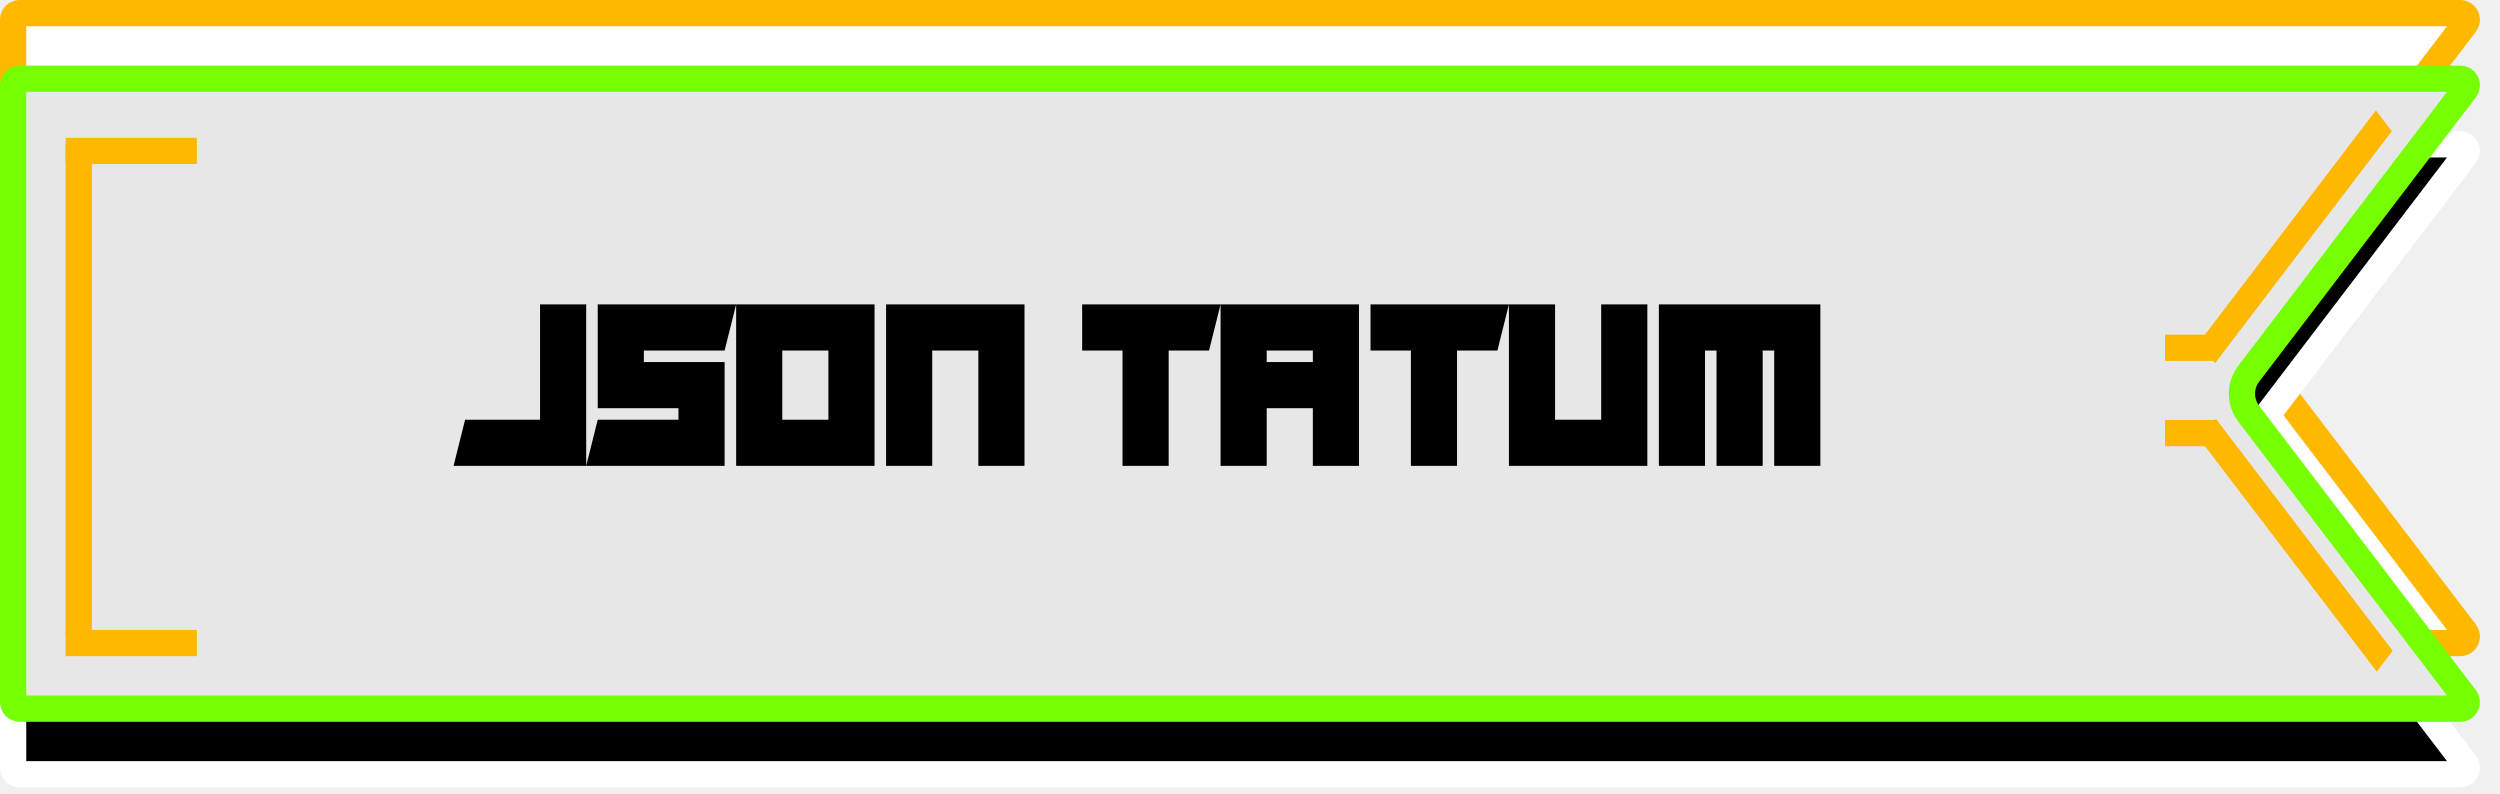
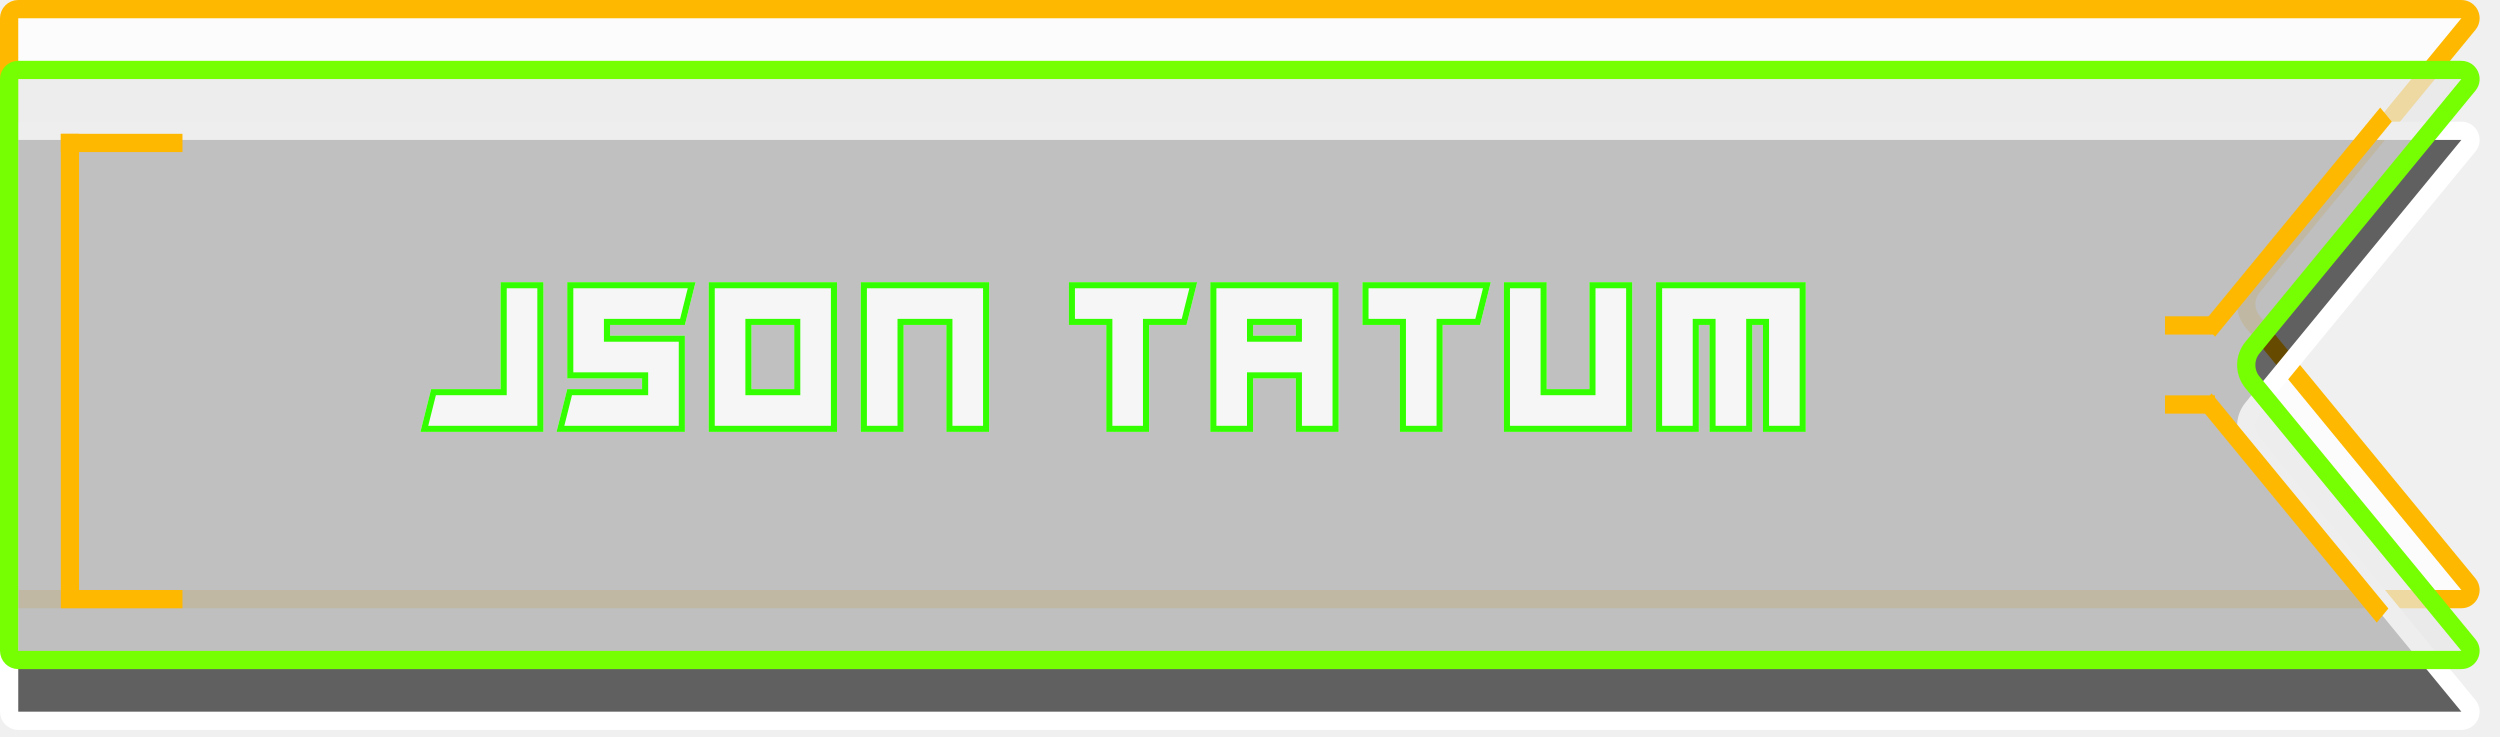
- <svg xmlns="http://www.w3.org/2000/svg" width="381" height="121" viewBox="0 0 381 121" fill="none">
-   <path d="M375.738 3.606L342.695 46.969C341.331 48.76 341.331 51.24 342.695 53.031L375.738 96.394C376.239 97.052 375.77 98 374.942 98H3C2.448 98 2 97.552 2 97V3C2 2.448 2.448 2 3 2H190.5H374.942C375.77 2 376.239 2.948 375.738 3.606Z" fill="white" stroke="#FFB800" stroke-width="4" />
-   <path d="M375.738 23.606L342.695 66.969C341.331 68.76 341.331 71.24 342.695 73.031L375.738 116.394C376.239 117.052 375.77 118 374.942 118H3C2.448 118 2 117.552 2 117V23C2 22.448 2.448 22 3 22H190.5H374.942C375.77 22 376.239 22.948 375.738 23.606Z" fill="black" stroke="white" stroke-width="4" />
-   <path d="M375.738 13.606L342.695 56.969C341.331 58.76 341.331 61.24 342.695 63.031L375.738 106.394C376.239 107.052 375.77 108 374.942 108H3C2.448 108 2 107.552 2 107V13C2 12.448 2.448 12 3 12H190.5H374.942C375.77 12 376.239 12.948 375.738 13.606Z" fill="#E7E7E7" stroke="#76FF03" stroke-width="4" />
-   <line x1="10" y1="23" x2="30" y2="23" stroke="#FFB800" stroke-width="4" />
-   <line x1="12" y1="22" x2="12" y2="97" stroke="#FFB800" stroke-width="4" />
-   <line x1="10" y1="98" x2="30" y2="98" stroke="#FFB800" stroke-width="4" />
-   <line y1="-2" x2="44.45" y2="-2" transform="matrix(0.606091 -0.795395 0.606091 0.795395 337.566 55.3555)" stroke="#FFB800" stroke-width="4" />
-   <line x1="329.946" y1="53" x2="337.566" y2="53" stroke="#FFB800" stroke-width="4" />
-   <line x1="329.946" y1="66" x2="337.566" y2="66" stroke="#FFB800" stroke-width="4" />
-   <line y1="-2" x2="44.45" y2="-2" transform="matrix(0.606091 0.795395 -0.606091 0.795395 335.28 67)" stroke="#FFB800" stroke-width="4" />
-   <path d="M69.121 71L70.879 63.969H82.305V46.391H89.336V71H69.121ZM112.188 46.391L110.43 53.422H98.125V55.18H110.43V71H89.336L91.094 63.969H103.398V62.211H91.094V46.391H112.188ZM126.25 53.422H119.219V63.969H126.25V53.422ZM133.281 46.391V71H112.188V46.391H133.281ZM156.133 71H149.102V53.422H142.07V71H135.039V46.391H156.133V71ZM186.016 46.391L184.258 53.422H178.105V71H171.074V53.422H164.922V46.391H186.016ZM200.078 62.211H193.047V71H186.016V46.391H207.109V71H200.078V62.211ZM193.047 55.18H200.078V53.422H193.047V55.18ZM229.961 46.391L228.203 53.422H222.051V71H215.02V53.422H208.867V46.391H229.961ZM229.961 46.391H236.992V63.969H244.023V46.391H251.055V71H229.961V46.391ZM277.422 71H270.391V53.422H268.633V71H261.602V53.422H259.844V71H252.812V46.391H277.422V71Z" fill="black" />
+ <svg xmlns="http://www.w3.org/2000/svg" width="411" height="121" viewBox="0 0 411 121" fill="none">
+   <path d="M405.809 3.953L370.307 47.142C368.942 48.803 368.942 51.197 370.307 52.858L405.809 96.047C406.614 97.026 405.918 98.5 404.651 98.5H3C2.172 98.5 1.5 97.828 1.5 97V3C1.5 2.172 2.172 1.5 3 1.5H205.5H404.651C405.918 1.5 406.614 2.974 405.809 3.953Z" fill="white" fill-opacity="0.8" stroke="#FFB800" stroke-width="3" />
+   <path d="M405.809 23.953L370.307 67.142C368.942 68.803 368.942 71.197 370.307 72.858L405.809 116.047C406.614 117.026 405.918 118.5 404.651 118.5H3C2.172 118.5 1.5 117.828 1.5 117V23C1.5 22.172 2.172 21.5 3 21.5H205.5H404.651C405.918 21.5 406.614 22.974 405.809 23.953Z" fill="black" fill-opacity="0.6" stroke="white" stroke-width="3" />
+   <path d="M405.809 13.953L370.307 57.142C368.942 58.803 368.942 61.197 370.307 62.858L405.809 106.047C406.614 107.026 405.918 108.5 404.651 108.5H3C2.172 108.5 1.5 107.828 1.5 107V13C1.5 12.172 2.172 11.5 3 11.5H205.5H404.651C405.918 11.5 406.614 12.974 405.809 13.953Z" fill="#E7E7E7" fill-opacity="0.7" stroke="#76FF03" stroke-width="3" />
+   <line x1="10" y1="23.5" x2="30" y2="23.5" stroke="#FFB800" stroke-width="3" />
+   <line x1="11.5" y1="22" x2="11.5" y2="97" stroke="#FFB800" stroke-width="3" />
+   <line x1="10" y1="98.5" x2="30" y2="98.5" stroke="#FFB800" stroke-width="3" />
+   <line y1="-1.5" x2="45.767" y2="-1.5" transform="matrix(0.635003 -0.77251 0.635003 0.77251 364.146 55.3555)" stroke="#FFB800" stroke-width="3" />
+   <line x1="355.926" y1="53.5" x2="364.146" y2="53.5" stroke="#FFB800" stroke-width="3" />
+   <line x1="355.926" y1="66.5" x2="364.146" y2="66.5" stroke="#FFB800" stroke-width="3" />
+   <line y1="-1.5" x2="45.767" y2="-1.5" transform="matrix(0.635003 0.77251 -0.635003 0.77251 361.68 67)" stroke="#FFB800" stroke-width="3" />
+   <mask id="path-11-inside-1_63_717" fill="white">
+     <path d="M69.121 71L70.879 63.969H82.305V46.391H89.336V71H69.121ZM114.347 46.391L112.59 53.422H100.285V55.18H112.59V71H91.496L93.254 63.969H105.558V62.211H93.254V46.391H114.347ZM130.57 53.422H123.539V63.969H130.57V53.422ZM137.601 46.391V71H116.507V46.391H137.601ZM162.613 71H155.582V53.422H148.55V71H141.519V46.391H162.613V71ZM196.816 46.391L195.058 53.422H188.905V71H181.874V53.422H175.722V46.391H196.816ZM213.038 62.211H206.007V71H198.976V46.391H220.069V71H213.038V62.211ZM206.007 55.18H213.038V53.422H206.007V55.18ZM245.081 46.391L243.323 53.422H237.171V71H230.14V53.422H223.987V46.391H245.081ZM247.241 46.391H254.272V63.969H261.303V46.391H268.335V71H247.241V46.391ZM296.862 71H289.831V53.422H288.073V71H281.042V53.422H279.284V71H272.253V46.391H296.862V71Z" />
+   </mask>
+   <path d="M69.121 71L70.879 63.969H82.305V46.391H89.336V71H69.121ZM114.347 46.391L112.59 53.422H100.285V55.18H112.59V71H91.496L93.254 63.969H105.558V62.211H93.254V46.391H114.347ZM130.57 53.422H123.539V63.969H130.57V53.422ZM137.601 46.391V71H116.507V46.391H137.601ZM162.613 71H155.582V53.422H148.55V71H141.519V46.391H162.613V71ZM196.816 46.391L195.058 53.422H188.905V71H181.874V53.422H175.722V46.391H196.816ZM213.038 62.211H206.007V71H198.976V46.391H220.069V71H213.038V62.211ZM206.007 55.18H213.038V53.422H206.007V55.18ZM245.081 46.391L243.323 53.422H237.171V71H230.14V53.422H223.987V46.391H245.081ZM247.241 46.391H254.272V63.969H261.303V46.391H268.335V71H247.241V46.391ZM296.862 71H289.831V53.422H288.073V71H281.042V53.422H279.284V71H272.253V46.391H296.862V71Z" fill="white" fill-opacity="0.85" />
+   <path d="M69.121 71L68.151 70.757L67.84 72H69.121V71ZM70.879 63.969V62.969H70.098L69.909 63.726L70.879 63.969ZM82.305 63.969V64.969H83.305V63.969H82.305ZM82.305 46.391V45.391H81.305V46.391H82.305ZM89.336 46.391H90.336V45.391H89.336V46.391ZM89.336 71V72H90.336V71H89.336ZM70.091 71.243L71.849 64.211L69.909 63.726L68.151 70.757L70.091 71.243ZM70.879 64.969H82.305V62.969H70.879V64.969ZM83.305 63.969V46.391H81.305V63.969H83.305ZM82.305 47.391H89.336V45.391H82.305V47.391ZM88.336 46.391V71H90.336V46.391H88.336ZM89.336 70H69.121V72H89.336V70ZM114.347 46.391L115.318 46.633L115.628 45.391H114.347V46.391ZM112.59 53.422V54.422H113.37L113.56 53.664L112.59 53.422ZM100.285 53.422V52.422H99.285V53.422H100.285ZM100.285 55.18H99.285V56.18H100.285V55.18ZM112.59 55.18H113.59V54.18H112.59V55.18ZM112.59 71V72H113.59V71H112.59ZM91.496 71L90.526 70.757L90.215 72H91.496V71ZM93.254 63.969V62.969H92.473L92.284 63.726L93.254 63.969ZM105.558 63.969V64.969H106.558V63.969H105.558ZM105.558 62.211H106.558V61.211H105.558V62.211ZM93.254 62.211H92.254V63.211H93.254V62.211ZM93.254 46.391V45.391H92.254V46.391H93.254ZM113.377 46.148L111.62 53.179L113.56 53.664L115.318 46.633L113.377 46.148ZM112.59 52.422H100.285V54.422H112.59V52.422ZM99.285 53.422V55.18H101.285V53.422H99.285ZM100.285 56.18H112.59V54.18H100.285V56.18ZM111.59 55.18V71H113.59V55.18H111.59ZM112.59 70H91.496V72H112.59V70ZM92.466 71.243L94.224 64.211L92.284 63.726L90.526 70.757L92.466 71.243ZM93.254 64.969H105.558V62.969H93.254V64.969ZM106.558 63.969V62.211H104.558V63.969H106.558ZM105.558 61.211H93.254V63.211H105.558V61.211ZM94.254 62.211V46.391H92.254V62.211H94.254ZM93.254 47.391H114.347V45.391H93.254V47.391ZM130.57 53.422H131.57V52.422H130.57V53.422ZM123.539 53.422V52.422H122.539V53.422H123.539ZM123.539 63.969H122.539V64.969H123.539V63.969ZM130.57 63.969V64.969H131.57V63.969H130.57ZM137.601 46.391H138.601V45.391H137.601V46.391ZM137.601 71V72H138.601V71H137.601ZM116.507 71H115.507V72H116.507V71ZM116.507 46.391V45.391H115.507V46.391H116.507ZM130.57 52.422H123.539V54.422H130.57V52.422ZM122.539 53.422V63.969H124.539V53.422H122.539ZM123.539 64.969H130.57V62.969H123.539V64.969ZM131.57 63.969V53.422H129.57V63.969H131.57ZM136.601 46.391V71H138.601V46.391H136.601ZM137.601 70H116.507V72H137.601V70ZM117.507 71V46.391H115.507V71H117.507ZM116.507 47.391H137.601V45.391H116.507V47.391ZM162.613 71V72H163.613V71H162.613ZM155.582 71H154.582V72H155.582V71ZM155.582 53.422H156.582V52.422H155.582V53.422ZM148.55 53.422V52.422H147.55V53.422H148.55ZM148.55 71V72H149.55V71H148.55ZM141.519 71H140.519V72H141.519V71ZM141.519 46.391V45.391H140.519V46.391H141.519ZM162.613 46.391H163.613V45.391H162.613V46.391ZM162.613 70H155.582V72H162.613V70ZM156.582 71V53.422H154.582V71H156.582ZM155.582 52.422H148.55V54.422H155.582V52.422ZM147.55 53.422V71H149.55V53.422H147.55ZM148.55 70H141.519V72H148.55V70ZM142.519 71V46.391H140.519V71H142.519ZM141.519 47.391H162.613V45.391H141.519V47.391ZM161.613 46.391V71H163.613V46.391H161.613ZM196.816 46.391L197.786 46.633L198.096 45.391H196.816V46.391ZM195.058 53.422V54.422H195.839L196.028 53.664L195.058 53.422ZM188.905 53.422V52.422H187.905V53.422H188.905ZM188.905 71V72H189.905V71H188.905ZM181.874 71H180.874V72H181.874V71ZM181.874 53.422H182.874V52.422H181.874V53.422ZM175.722 53.422H174.722V54.422H175.722V53.422ZM175.722 46.391V45.391H174.722V46.391H175.722ZM195.845 46.148L194.088 53.179L196.028 53.664L197.786 46.633L195.845 46.148ZM195.058 52.422H188.905V54.422H195.058V52.422ZM187.905 53.422V71H189.905V53.422H187.905ZM188.905 70H181.874V72H188.905V70ZM182.874 71V53.422H180.874V71H182.874ZM181.874 52.422H175.722V54.422H181.874V52.422ZM176.722 53.422V46.391H174.722V53.422H176.722ZM175.722 47.391H196.816V45.391H175.722V47.391ZM213.038 62.211H214.038V61.211H213.038V62.211ZM206.007 62.211V61.211H205.007V62.211H206.007ZM206.007 71V72H207.007V71H206.007ZM198.976 71H197.976V72H198.976V71ZM198.976 46.391V45.391H197.976V46.391H198.976ZM220.069 46.391H221.069V45.391H220.069V46.391ZM220.069 71V72H221.069V71H220.069ZM213.038 71H212.038V72H213.038V71ZM206.007 55.18H205.007V56.18H206.007V55.18ZM213.038 55.18V56.18H214.038V55.18H213.038ZM213.038 53.422H214.038V52.422H213.038V53.422ZM206.007 53.422V52.422H205.007V53.422H206.007ZM213.038 61.211H206.007V63.211H213.038V61.211ZM205.007 62.211V71H207.007V62.211H205.007ZM206.007 70H198.976V72H206.007V70ZM199.976 71V46.391H197.976V71H199.976ZM198.976 47.391H220.069V45.391H198.976V47.391ZM219.069 46.391V71H221.069V46.391H219.069ZM220.069 70H213.038V72H220.069V70ZM214.038 71V62.211H212.038V71H214.038ZM206.007 56.18H213.038V54.18H206.007V56.18ZM214.038 55.18V53.422H212.038V55.18H214.038ZM213.038 52.422H206.007V54.422H213.038V52.422ZM205.007 53.422V55.18H207.007V53.422H205.007ZM245.081 46.391L246.051 46.633L246.362 45.391H245.081V46.391ZM243.323 53.422V54.422H244.104L244.293 53.664L243.323 53.422ZM237.171 53.422V52.422H236.171V53.422H237.171ZM237.171 71V72H238.171V71H237.171ZM230.14 71H229.14V72H230.14V71ZM230.14 53.422H231.14V52.422H230.14V53.422ZM223.987 53.422H222.987V54.422H223.987V53.422ZM223.987 46.391V45.391H222.987V46.391H223.987ZM244.111 46.148L242.353 53.179L244.293 53.664L246.051 46.633L244.111 46.148ZM243.323 52.422H237.171V54.422H243.323V52.422ZM236.171 53.422V71H238.171V53.422H236.171ZM237.171 70H230.14V72H237.171V70ZM231.14 71V53.422H229.14V71H231.14ZM230.14 52.422H223.987V54.422H230.14V52.422ZM224.987 53.422V46.391H222.987V53.422H224.987ZM223.987 47.391H245.081V45.391H223.987V47.391ZM247.241 46.391V45.391H246.241V46.391H247.241ZM254.272 46.391H255.272V45.391H254.272V46.391ZM254.272 63.969H253.272V64.969H254.272V63.969ZM261.303 63.969V64.969H262.303V63.969H261.303ZM261.303 46.391V45.391H260.303V46.391H261.303ZM268.335 46.391H269.335V45.391H268.335V46.391ZM268.335 71V72H269.335V71H268.335ZM247.241 71H246.241V72H247.241V71ZM247.241 47.391H254.272V45.391H247.241V47.391ZM253.272 46.391V63.969H255.272V46.391H253.272ZM254.272 64.969H261.303V62.969H254.272V64.969ZM262.303 63.969V46.391H260.303V63.969H262.303ZM261.303 47.391H268.335V45.391H261.303V47.391ZM267.335 46.391V71H269.335V46.391H267.335ZM268.335 70H247.241V72H268.335V70ZM248.241 71V46.391H246.241V71H248.241ZM296.862 71V72H297.862V71H296.862ZM289.831 71H288.831V72H289.831V71ZM289.831 53.422H290.831V52.422H289.831V53.422ZM288.073 53.422V52.422H287.073V53.422H288.073ZM288.073 71V72H289.073V71H288.073ZM281.042 71H280.042V72H281.042V71ZM281.042 53.422H282.042V52.422H281.042V53.422ZM279.284 53.422V52.422H278.284V53.422H279.284ZM279.284 71V72H280.284V71H279.284ZM272.253 71H271.253V72H272.253V71ZM272.253 46.391V45.391H271.253V46.391H272.253ZM296.862 46.391H297.862V45.391H296.862V46.391ZM296.862 70H289.831V72H296.862V70ZM290.831 71V53.422H288.831V71H290.831ZM289.831 52.422H288.073V54.422H289.831V52.422ZM287.073 53.422V71H289.073V53.422H287.073ZM288.073 70H281.042V72H288.073V70ZM282.042 71V53.422H280.042V71H282.042ZM281.042 52.422H279.284V54.422H281.042V52.422ZM278.284 53.422V71H280.284V53.422H278.284ZM279.284 70H272.253V72H279.284V70ZM273.253 71V46.391H271.253V71H273.253ZM272.253 47.391H296.862V45.391H272.253V47.391ZM295.862 46.391V71H297.862V46.391H295.862Z" fill="#34FF00" mask="url(#path-11-inside-1_63_717)" />
</svg>
